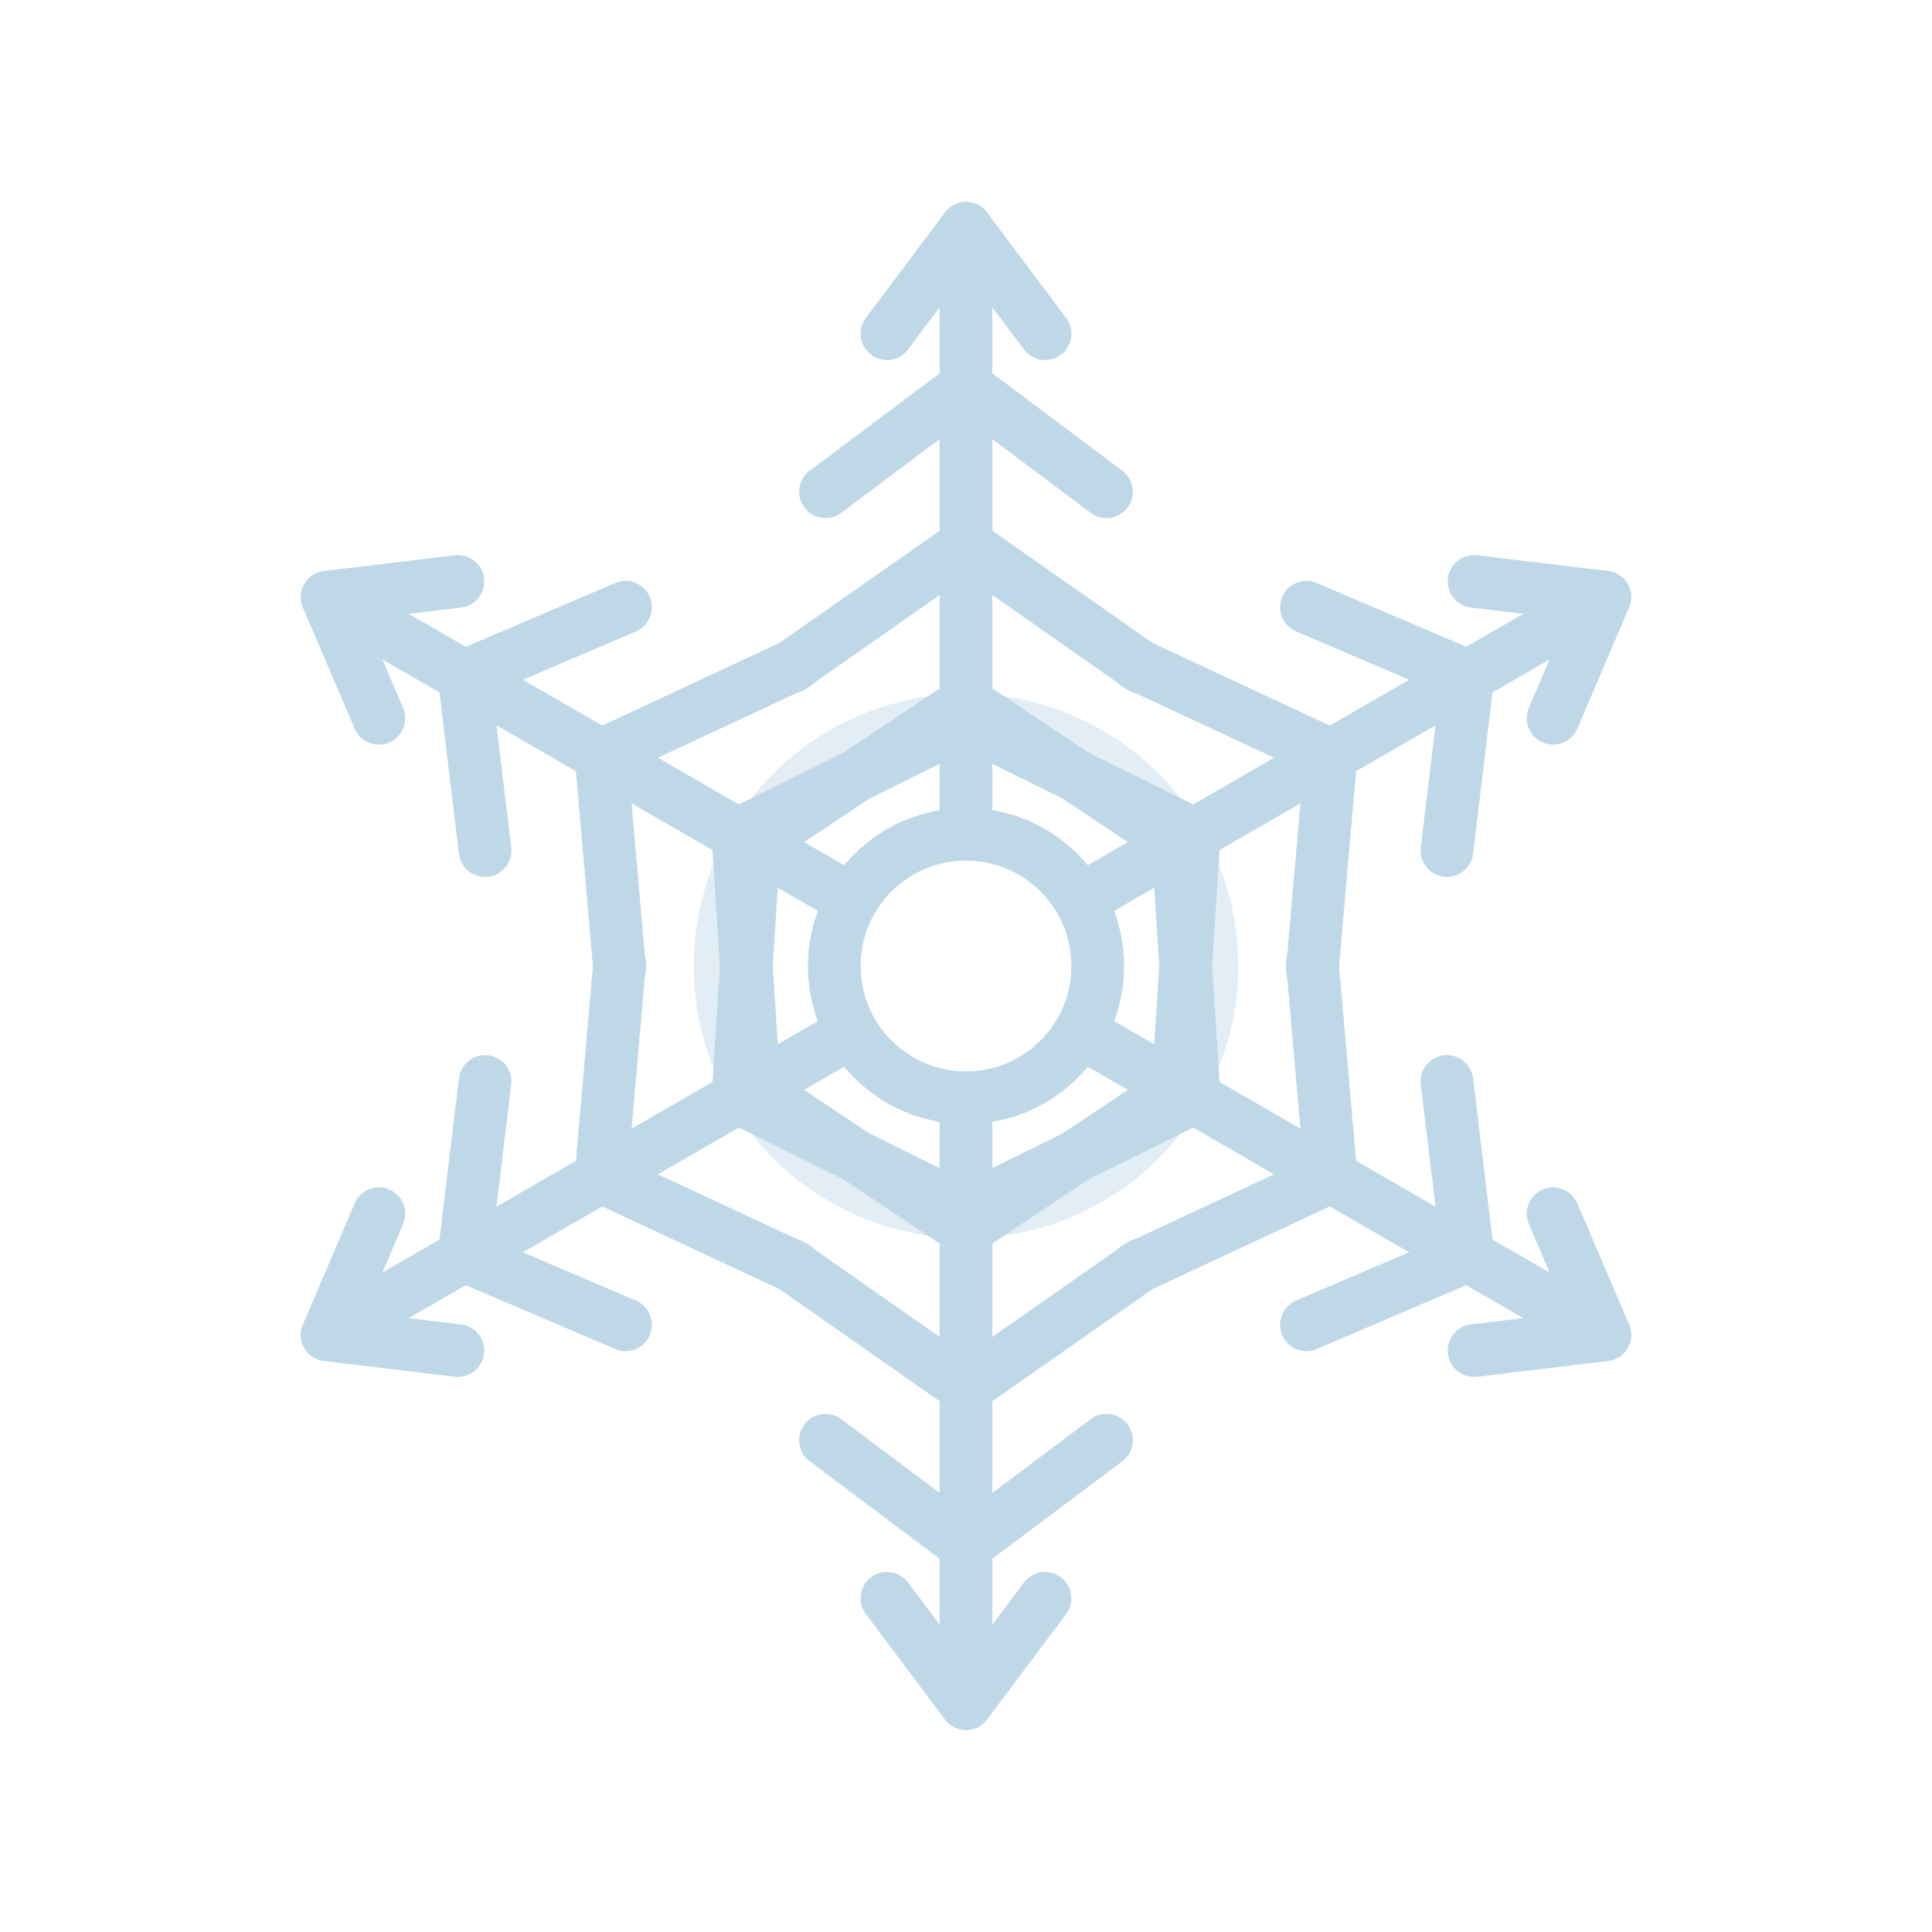
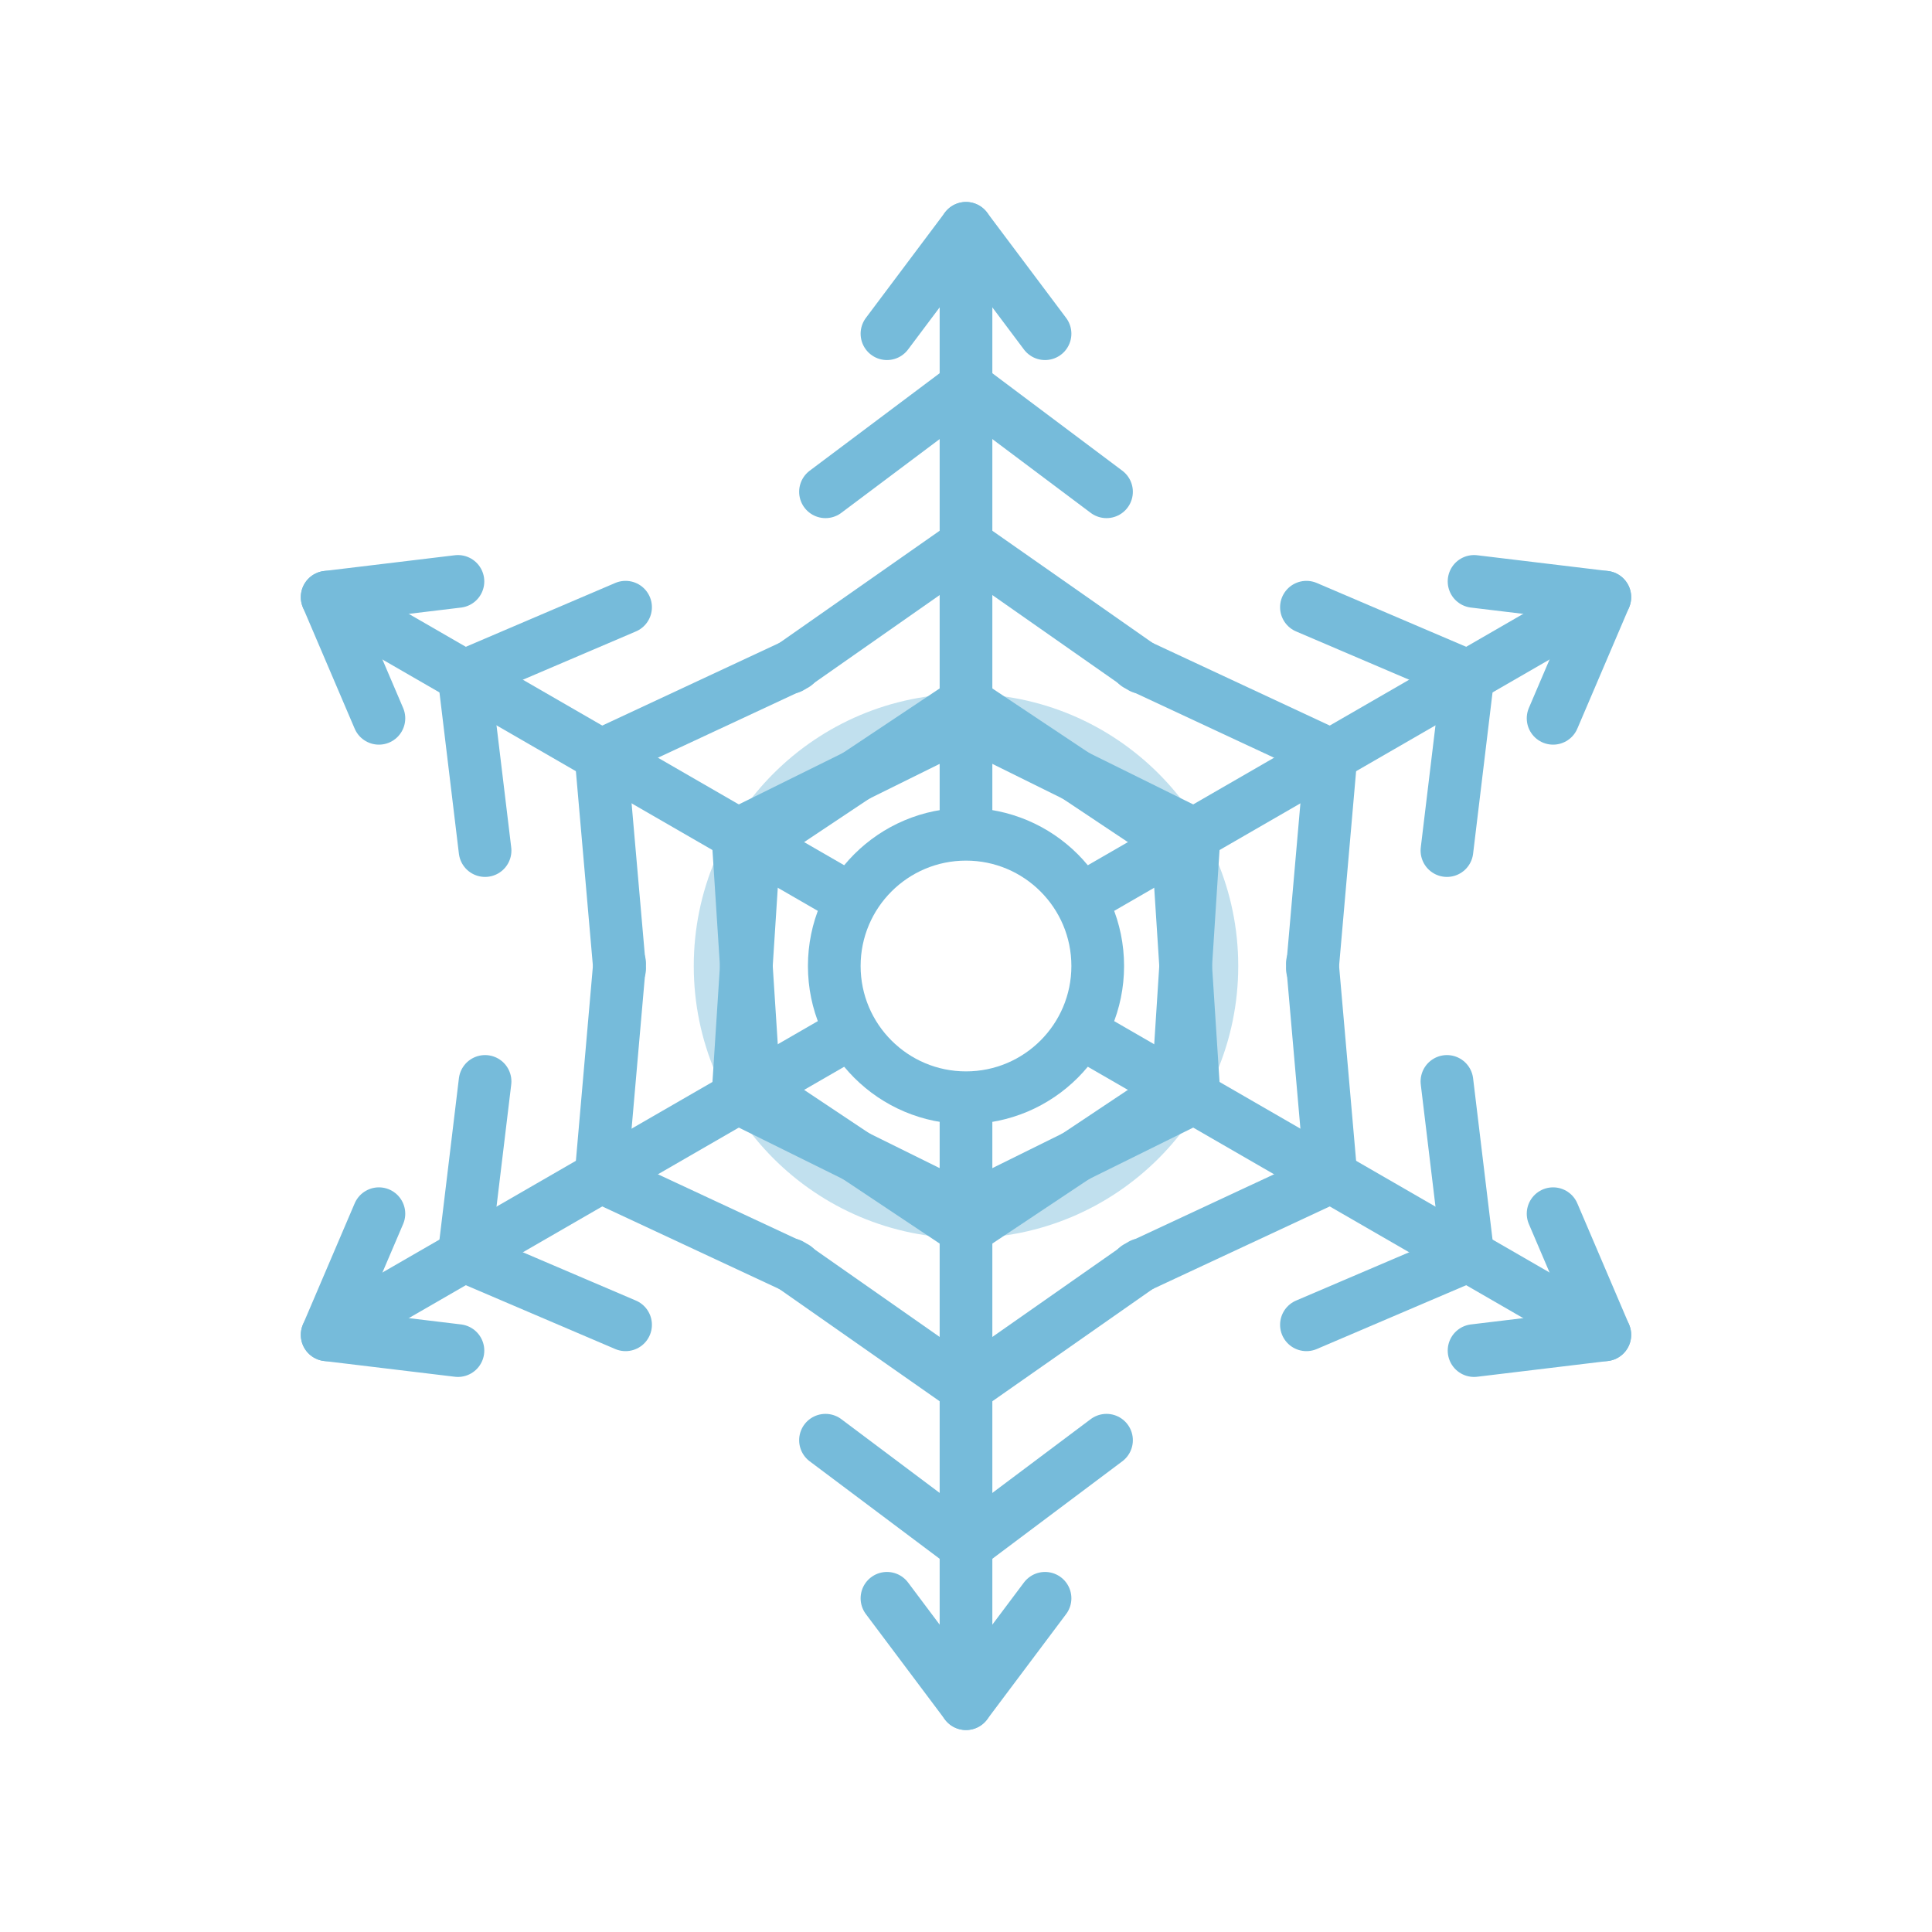
<svg xmlns="http://www.w3.org/2000/svg" viewBox="0 0 220 220" fill="none">
-   <g stroke="#bfd8e8" stroke-width="6" stroke-linecap="round" stroke-linejoin="round">
+   <g stroke="#76bbda" stroke-width="6" stroke-linecap="round" stroke-linejoin="round">
    <circle cx="110" cy="110" r="15" />
    <circle cx="110" cy="110" r="28" opacity="0.45" />
    <g>
      <path d="M110 94V26" />
      <path d="M110 44l-16 12M110 44l16 12" />
      <path d="M110 62l-20 14M110 62l20 14" />
      <path d="M110 80l-24 16M110 80l24 16" />
      <path d="M110 26l-9 12M110 26l9 12" />
    </g>
    <g transform="rotate(60 110 110)">
      <path d="M110 94V26" />
      <path d="M110 44l-16 12M110 44l16 12" />
      <path d="M110 62l-20 14M110 62l20 14" />
      <path d="M110 80l-24 16M110 80l24 16" />
      <path d="M110 26l-9 12M110 26l9 12" />
    </g>
    <g transform="rotate(120 110 110)">
      <path d="M110 94V26" />
      <path d="M110 44l-16 12M110 44l16 12" />
      <path d="M110 62l-20 14M110 62l20 14" />
      <path d="M110 80l-24 16M110 80l24 16" />
      <path d="M110 26l-9 12M110 26l9 12" />
    </g>
    <g transform="rotate(180 110 110)">
      <path d="M110 94V26" />
      <path d="M110 44l-16 12M110 44l16 12" />
      <path d="M110 62l-20 14M110 62l20 14" />
      <path d="M110 80l-24 16M110 80l24 16" />
      <path d="M110 26l-9 12M110 26l9 12" />
    </g>
    <g transform="rotate(240 110 110)">
      <path d="M110 94V26" />
      <path d="M110 44l-16 12M110 44l16 12" />
      <path d="M110 62l-20 14M110 62l20 14" />
      <path d="M110 80l-24 16M110 80l24 16" />
      <path d="M110 26l-9 12M110 26l9 12" />
    </g>
    <g transform="rotate(300 110 110)">
      <path d="M110 94V26" />
      <path d="M110 44l-16 12M110 44l16 12" />
      <path d="M110 62l-20 14M110 62l20 14" />
      <path d="M110 80l-24 16M110 80l24 16" />
      <path d="M110 26l-9 12M110 26l9 12" />
    </g>
  </g>
</svg>
